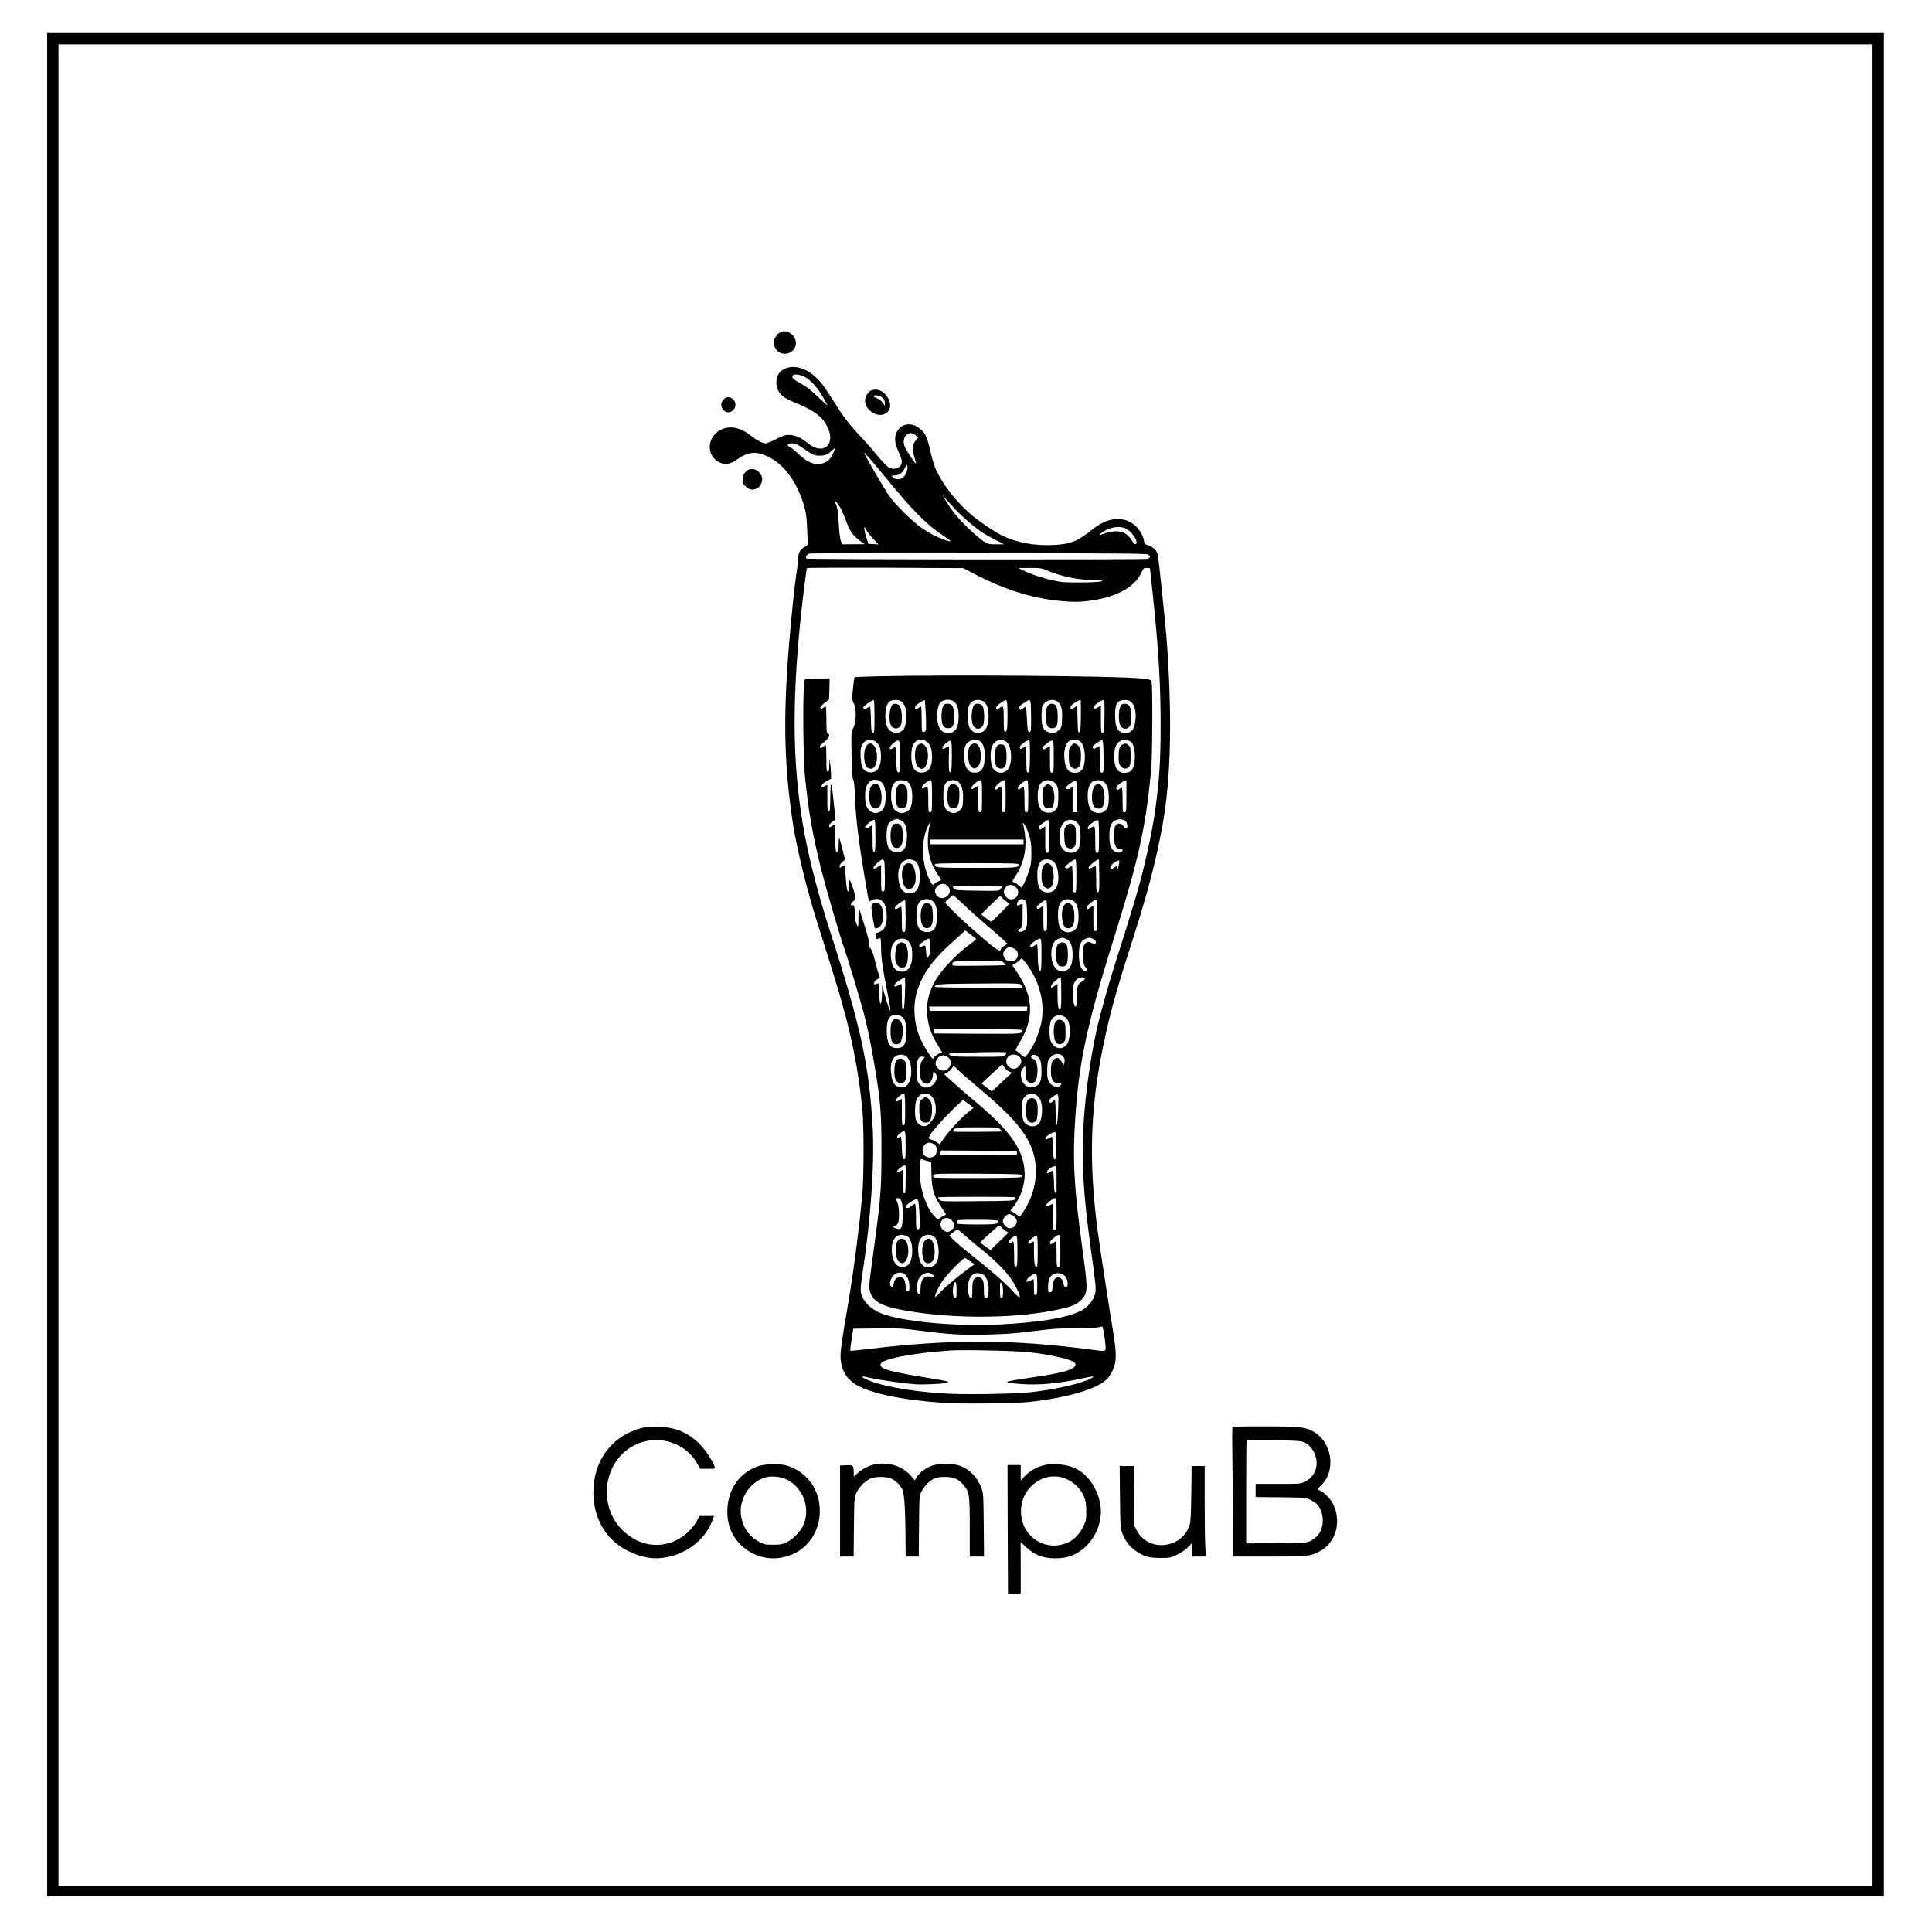
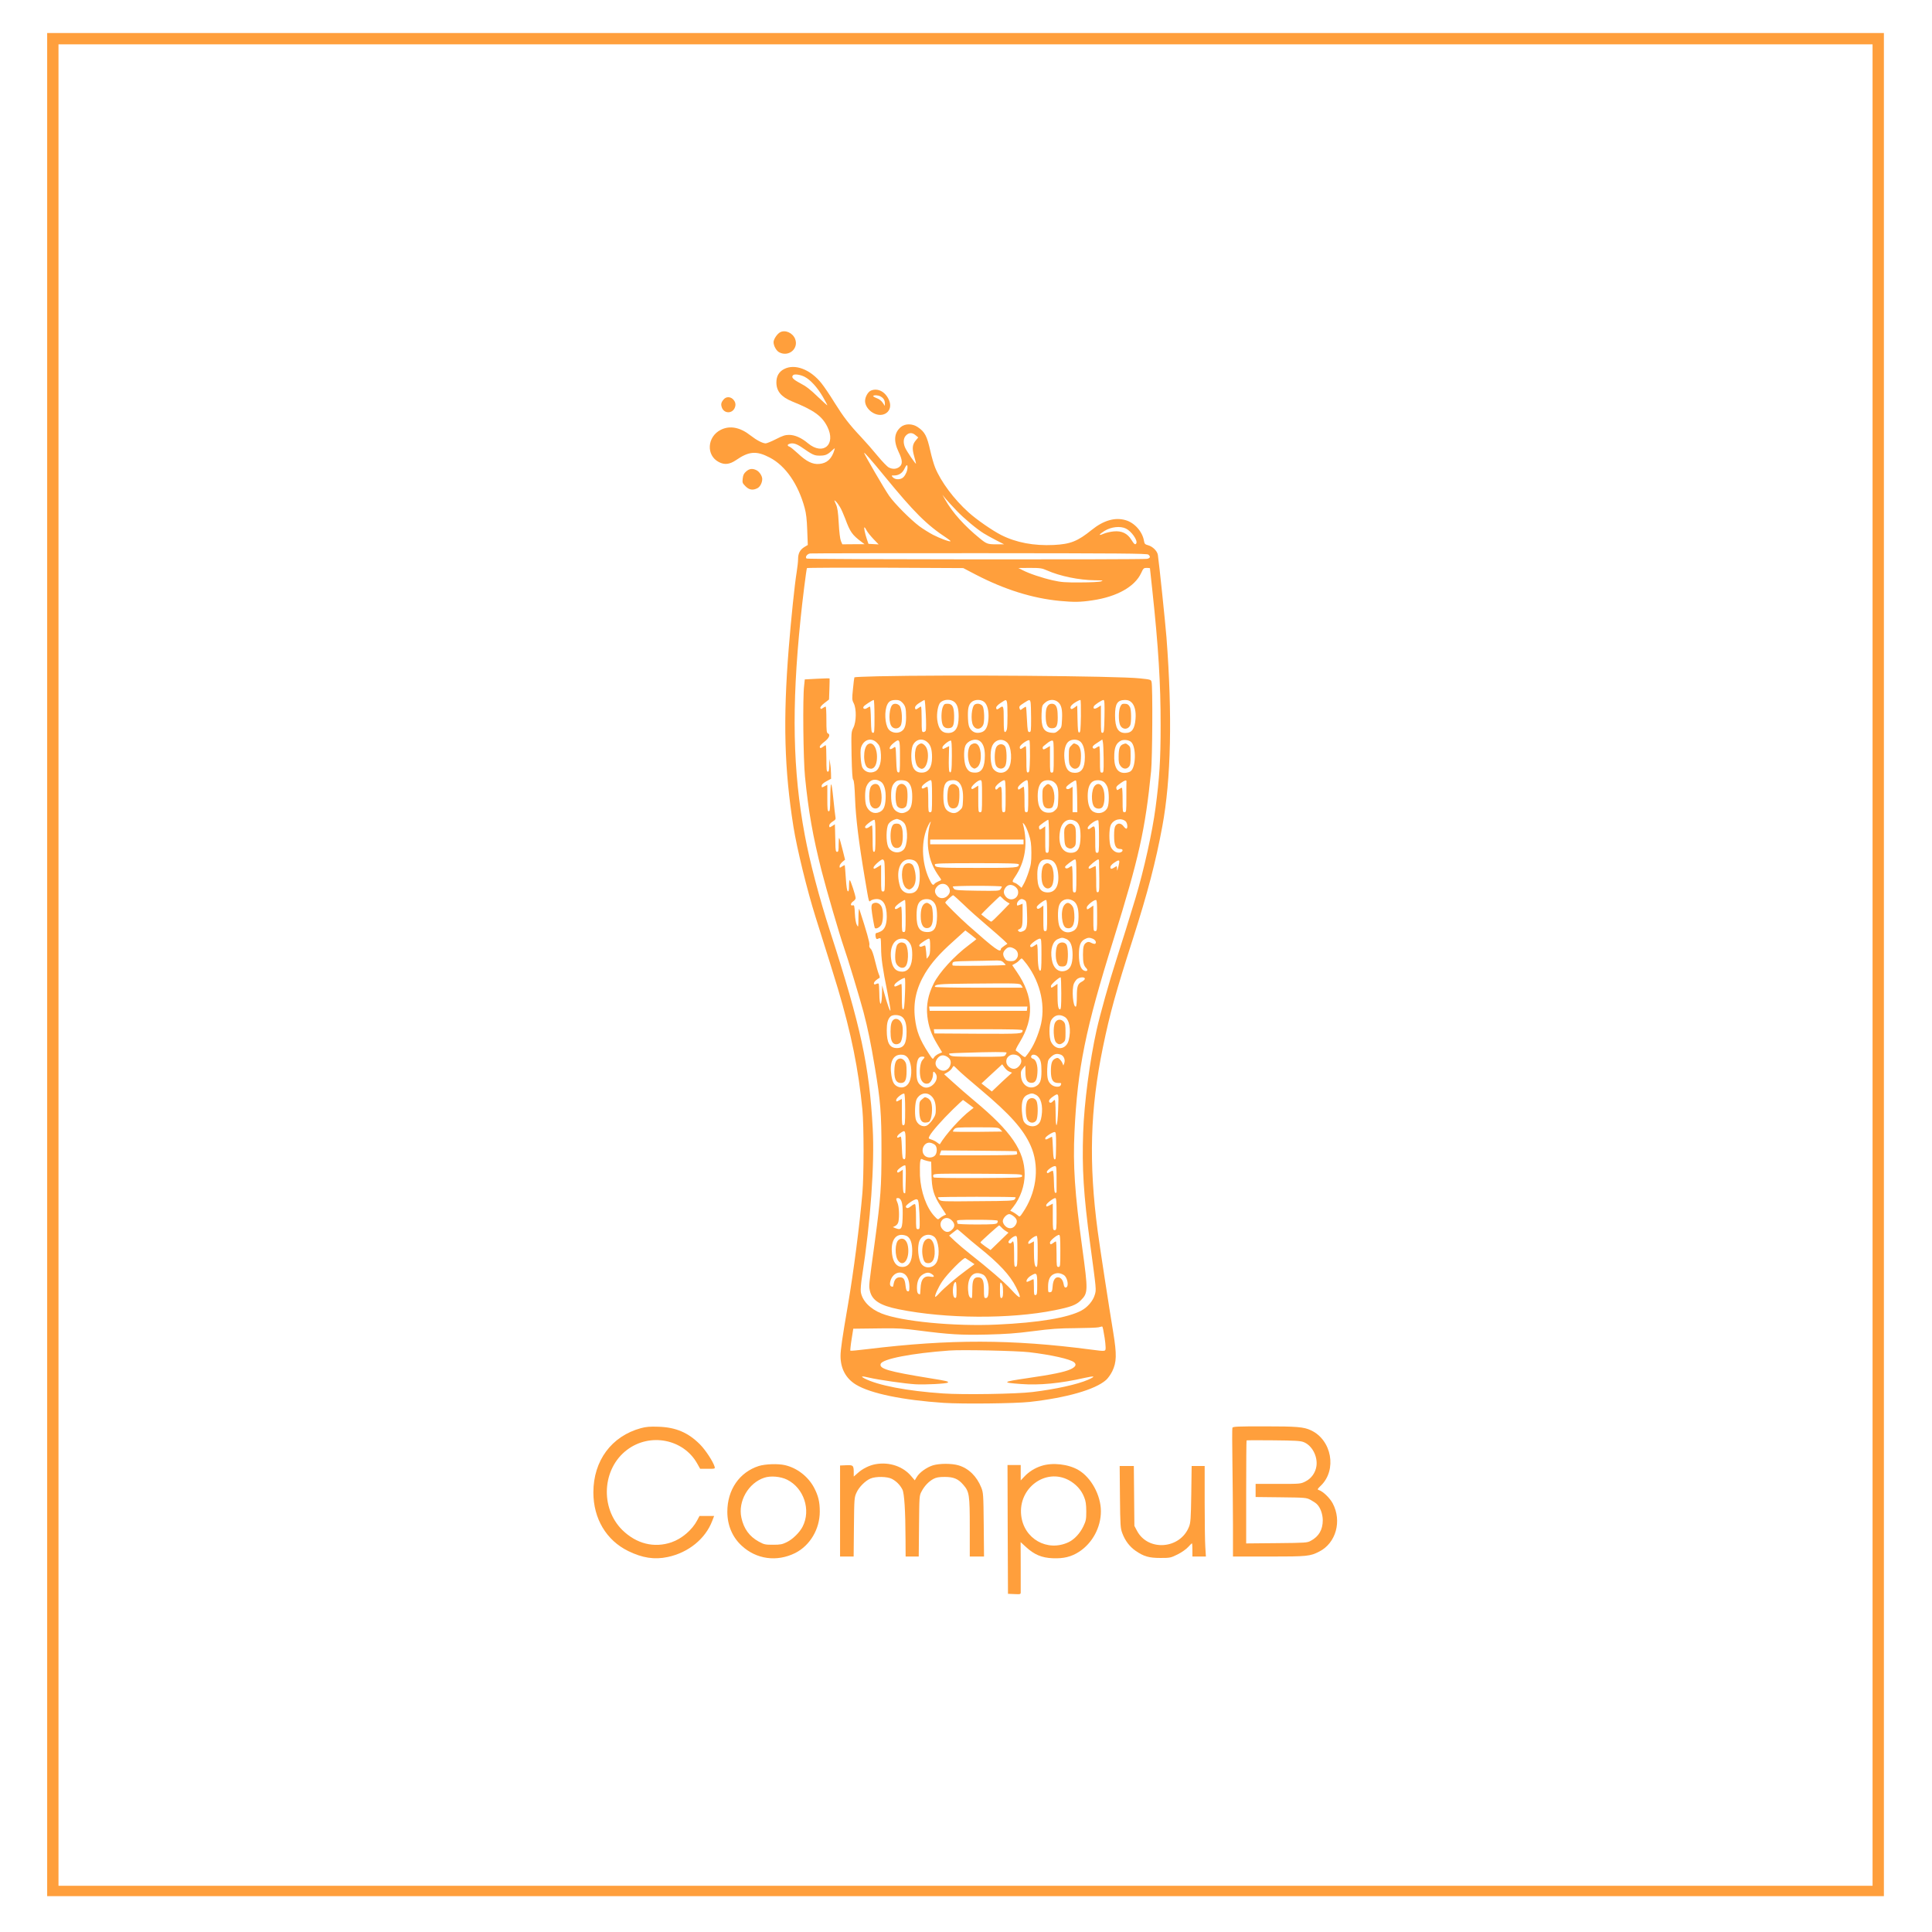
<svg xmlns="http://www.w3.org/2000/svg" version="1.0" width="2048pt" height="2048pt" viewBox="0 0 2048 2048" preserveAspectRatio="xMidYMid meet">
-   <g transform="translate(0,2048) scale(0.1,-0.1)" fill="#000000" stroke="none">
+   <g transform="translate(0,2048) scale(0.1,-0.1)" fill="#ff9f3c" stroke="none">
    <path d="M500 10255 l0 -9875 9735 0 9735 0 0 9875 0 9875 -9735 0 -9735 0 0 -9875z m19350 -5 l0 -9760 -9615 0 -9615 0 0 9760 0 9760 9615 0 9615 0 0 -9760z" />
    <path d="M8270 16958 c-32 -17 -70 -74 -70 -105 0 -39 30 -93 61 -108 99 -52 207 39 168 141 -25 65 -104 101 -159 72z" />
    <path d="M8310 16567 c-53 -28 -80 -75 -80 -140 0 -93 50 -154 166 -202 233 -94 317 -155 374 -268 95 -190 -44 -310 -205 -176 -69 58 -139 89 -201 89 -40 0 -68 -9 -138 -45 -49 -25 -98 -45 -110 -45 -33 1 -95 33 -159 83 -111 88 -220 109 -316 61 -146 -73 -158 -271 -21 -342 61 -32 115 -25 183 21 136 94 216 100 356 27 168 -87 303 -283 371 -535 16 -59 23 -121 27 -236 l6 -156 -37 -22 c-46 -29 -66 -67 -66 -128 0 -26 -7 -88 -15 -138 -21 -126 -60 -504 -84 -805 -61 -765 -47 -1281 50 -1895 37 -231 144 -669 234 -955 144 -457 185 -588 237 -760 141 -471 219 -860 260 -1285 16 -174 16 -689 0 -880 -30 -346 -93 -833 -153 -1185 -61 -353 -79 -479 -79 -544 0 -134 57 -240 166 -305 154 -93 496 -163 927 -192 203 -13 754 -7 912 10 391 44 693 130 809 232 20 17 49 58 66 92 47 97 49 178 11 412 -41 246 -146 927 -165 1075 -96 723 -80 1291 55 1947 75 363 135 580 319 1153 156 488 241 812 311 1190 93 501 107 1180 44 2005 -13 160 -76 768 -91 872 -6 41 -55 90 -103 103 -33 9 -39 15 -44 45 -16 99 -100 194 -195 221 -112 33 -234 -2 -359 -103 -150 -121 -225 -151 -403 -160 -211 -10 -398 25 -558 106 -92 47 -259 162 -344 239 -156 140 -293 324 -355 475 -14 34 -36 111 -50 172 -37 165 -58 206 -135 258 -57 38 -133 38 -178 1 -72 -61 -80 -147 -25 -263 43 -89 45 -132 9 -160 -31 -25 -74 -27 -113 -6 -16 8 -69 63 -117 121 -48 59 -127 149 -175 200 -128 136 -187 213 -284 368 -47 77 -109 168 -137 203 -118 148 -283 211 -398 150z m219 -81 c62 -32 137 -114 195 -215 25 -44 46 -83 46 -87 0 -4 -46 38 -103 92 -77 75 -123 110 -185 142 -77 41 -97 63 -75 85 14 15 76 6 122 -17z m1177 -620 l28 -23 -26 -31 c-37 -44 -41 -85 -18 -167 11 -38 20 -74 20 -79 0 -15 -100 132 -116 170 -22 52 -18 101 11 129 30 31 66 32 101 1z m-1207 -128 c115 -80 133 -88 189 -88 60 0 83 9 131 54 33 30 33 30 26 6 -28 -94 -79 -141 -161 -148 -71 -6 -136 26 -228 113 -38 35 -77 67 -87 70 -22 7 -25 21 -6 28 37 16 78 5 136 -35z m875 -303 c317 -387 449 -519 664 -660 23 -15 40 -30 38 -32 -8 -9 -109 29 -186 68 -41 22 -106 62 -145 91 -93 70 -260 237 -319 321 -47 66 -266 443 -266 456 1 10 74 -73 214 -244z m246 91 c0 -34 -18 -77 -42 -103 -28 -30 -87 -31 -113 -3 -18 20 -17 20 14 20 48 0 87 25 108 70 21 45 33 51 33 16z m520 -459 c77 -81 211 -193 288 -241 24 -15 82 -47 130 -72 l86 -44 -83 0 c-91 0 -103 4 -176 64 -160 130 -288 272 -365 408 l-30 53 37 -45 c21 -25 72 -80 113 -123z m-1235 37 c14 -23 38 -79 55 -123 52 -141 73 -171 176 -248 l29 -22 -118 0 -118 -1 -15 35 c-9 22 -18 95 -23 188 -7 122 -13 164 -30 202 -21 47 -21 48 -1 30 11 -10 31 -37 45 -61z m3030 -227 c59 -28 128 -127 110 -157 -11 -18 -22 -11 -52 38 -42 68 -102 97 -186 89 -34 -3 -84 -14 -111 -26 -56 -25 -49 -7 12 31 71 44 168 54 227 25z m-2749 -19 c9 -18 42 -59 72 -91 l56 -58 -54 3 -54 3 -17 50 c-20 59 -34 125 -25 125 3 0 13 -14 22 -32z m2987 -257 c26 -21 20 -38 -14 -45 -49 -9 -3592 -7 -3608 3 -20 13 3 49 36 54 16 2 825 3 1799 3 1485 -1 1774 -3 1787 -15z m-1830 -212 c309 -160 601 -251 892 -279 150 -14 219 -13 344 6 261 38 451 145 518 290 23 50 27 54 59 54 19 0 34 -2 34 -4 0 -2 11 -106 25 -232 64 -594 89 -992 88 -1434 0 -368 -12 -557 -54 -874 -34 -257 -121 -650 -212 -956 -60 -200 -147 -479 -207 -665 -70 -216 -168 -566 -205 -731 -73 -327 -132 -774 -143 -1089 -13 -381 4 -659 74 -1180 67 -498 66 -484 49 -541 -18 -63 -76 -131 -141 -166 -143 -77 -454 -129 -894 -149 -454 -21 -1015 33 -1226 118 -121 48 -205 135 -219 228 -4 23 2 95 14 170 89 571 133 1183 112 1566 -36 663 -126 1079 -451 2084 -115 354 -217 744 -269 1023 -127 680 -141 1352 -45 2287 19 192 62 534 68 543 2 4 376 5 831 4 l826 -4 132 -69z m754 45 c140 -62 341 -103 508 -105 84 -1 95 -2 70 -11 -17 -7 -112 -12 -220 -12 -164 -1 -204 2 -294 22 -115 26 -252 72 -321 108 l-45 23 122 1 c110 0 128 -3 180 -26z m597 -8046 c3 -18 10 -60 16 -92 5 -33 10 -77 10 -98 0 -45 4 -45 -156 -24 -839 110 -1495 111 -2367 5 -97 -12 -180 -20 -183 -17 -2 3 3 57 13 119 l18 114 70 1 c39 0 151 2 250 3 147 2 216 -2 375 -23 324 -42 444 -49 720 -43 201 5 305 12 490 36 192 25 274 31 450 32 118 1 229 5 245 9 17 4 33 8 37 9 4 0 9 -14 12 -31z m-784 -242 c236 -28 435 -73 476 -107 29 -24 16 -49 -38 -74 -64 -29 -188 -55 -457 -94 -268 -39 -277 -47 -70 -62 196 -15 418 6 677 65 109 24 121 18 36 -20 -112 -49 -342 -100 -589 -130 -169 -21 -737 -30 -950 -15 -382 26 -692 86 -833 160 -44 24 -28 26 53 7 97 -23 382 -64 490 -70 98 -6 330 6 342 18 12 12 -7 17 -188 46 -444 72 -543 101 -523 153 20 52 328 112 729 141 133 10 718 -3 845 -18z" />
    <path d="M9303 13311 c-133 -3 -243 -8 -246 -11 -2 -3 -9 -57 -15 -121 -11 -108 -11 -117 8 -154 30 -60 28 -195 -4 -259 -23 -46 -23 -49 -19 -294 4 -179 9 -250 17 -257 9 -7 15 -69 20 -200 7 -201 40 -468 102 -835 49 -289 42 -263 67 -245 12 8 39 15 60 15 70 0 107 -64 107 -187 0 -83 -22 -137 -65 -157 -18 -9 -38 -16 -44 -16 -12 0 -15 -29 -5 -54 4 -12 11 -13 24 -6 9 5 20 6 24 3 3 -3 6 -48 6 -100 0 -108 16 -219 65 -462 19 -96 35 -186 34 -200 -1 -28 -35 69 -69 194 l-19 70 -1 -65 c-1 -164 -28 -177 -29 -14 -1 50 -4 94 -7 97 -4 3 -15 2 -25 -3 -30 -17 -35 11 -6 36 14 12 31 24 37 26 9 3 7 15 -5 43 -9 22 -27 87 -41 145 -16 67 -32 111 -44 122 -14 13 -18 26 -14 42 5 20 -30 144 -106 376 -6 16 -9 -13 -10 -85 -1 -107 -1 -109 -17 -80 -10 18 -18 64 -21 121 -4 83 -6 91 -23 87 -28 -8 -24 23 6 43 14 9 25 24 25 33 1 25 -54 191 -62 191 -5 0 -8 -27 -8 -61 0 -44 -3 -60 -12 -57 -9 3 -16 47 -22 139 -5 74 -10 135 -11 137 -2 2 -15 -4 -29 -13 -25 -17 -26 -17 -26 3 0 11 13 31 29 45 l29 24 -28 112 c-15 62 -31 115 -34 118 -3 4 -6 -28 -6 -70 0 -62 -3 -77 -15 -77 -16 0 -19 13 -20 105 0 33 -2 89 -3 124 l-2 63 -25 -16 c-31 -20 -35 -20 -35 3 0 11 15 29 36 42 30 18 35 26 30 48 -3 14 -13 105 -23 201 -20 197 -30 193 -32 -12 -1 -107 -4 -128 -16 -128 -13 0 -15 22 -15 140 l0 141 -30 -16 c-29 -15 -30 -15 -30 5 0 14 16 29 50 48 l50 27 -1 55 c0 30 -4 78 -9 105 l-7 50 -2 -67 c-1 -53 -4 -68 -16 -68 -13 0 -15 22 -15 140 0 77 -3 140 -7 140 -5 0 -17 -7 -27 -15 -25 -19 -36 -19 -36 0 0 8 22 32 49 52 51 39 67 78 36 89 -12 5 -15 31 -15 145 0 76 -3 139 -8 139 -4 0 -17 -7 -29 -15 -18 -13 -22 -13 -27 0 -3 9 12 28 43 52 l49 38 4 110 c2 61 3 112 2 113 -2 2 -61 1 -133 -3 l-130 -7 -7 -67 c-16 -130 -9 -773 9 -961 37 -373 84 -637 176 -1000 51 -201 190 -677 236 -810 44 -125 171 -547 209 -690 46 -176 77 -327 120 -585 60 -356 70 -487 70 -880 0 -387 -8 -503 -69 -956 -68 -499 -66 -474 -54 -531 22 -102 107 -157 306 -197 499 -101 1182 -105 1653 -10 173 35 226 55 275 103 80 80 80 98 17 561 -79 574 -99 874 -82 1226 32 674 115 1086 415 2044 267 855 336 1165 397 1780 14 138 18 899 5 946 -6 25 -10 26 -124 38 -240 26 -2033 39 -2780 22z m814 -272 c32 -27 45 -72 45 -154 0 -120 -35 -175 -112 -175 -67 0 -103 44 -115 141 -8 68 9 160 34 183 39 35 109 37 148 5z m-847 -155 c0 -162 -1 -175 -17 -172 -16 3 -18 19 -21 141 -1 75 -6 137 -10 137 -4 0 -18 -7 -31 -16 -24 -17 -50 -6 -36 16 8 14 95 70 107 70 4 0 8 -79 8 -176z m294 149 c34 -34 41 -61 41 -158 -1 -94 -18 -136 -65 -155 -41 -17 -97 -3 -121 30 -40 53 -46 196 -13 262 18 36 40 47 90 48 32 0 48 -6 68 -27z m250 -126 c4 -84 4 -160 0 -170 -3 -9 -15 -17 -25 -17 -18 0 -19 9 -19 135 0 74 -3 135 -7 135 -5 0 -17 -7 -27 -15 -27 -20 -36 -19 -36 5 0 13 16 31 47 50 26 17 50 30 54 30 3 0 9 -69 13 -153z m618 133 c34 -27 52 -95 46 -179 -7 -90 -31 -133 -81 -145 -47 -12 -83 0 -111 37 -16 22 -22 47 -25 108 -4 103 4 146 36 175 33 31 99 33 135 4z m242 -2 c8 -30 8 -247 0 -287 -4 -17 -13 -31 -20 -31 -11 0 -14 27 -14 135 0 142 -3 151 -44 120 -26 -20 -36 -19 -36 4 0 11 19 31 48 50 56 37 58 37 66 9z m250 0 c3 -13 6 -89 6 -170 0 -137 -1 -148 -18 -148 -17 0 -20 13 -26 132 -3 72 -8 134 -11 136 -2 2 -16 -6 -32 -17 -26 -21 -28 -21 -34 -4 -9 24 -4 30 49 64 55 35 58 35 66 7z m289 2 c38 -30 50 -79 45 -183 -4 -87 -5 -91 -38 -120 -29 -25 -39 -29 -77 -24 -82 9 -107 59 -102 201 4 84 5 89 37 117 40 36 96 39 135 9z m245 -152 c-3 -146 -5 -173 -18 -173 -13 0 -15 24 -18 143 l-3 143 -30 -22 c-25 -18 -33 -19 -40 -8 -5 9 -1 21 13 36 19 20 74 52 91 53 4 0 6 -78 5 -172z m250 0 c-3 -155 -5 -173 -20 -176 -17 -3 -18 9 -18 143 l0 147 -34 -22 c-34 -20 -51 -15 -41 12 6 16 85 68 103 68 10 0 12 -38 10 -172z m285 148 c35 -32 51 -96 44 -178 -9 -107 -39 -148 -109 -148 -76 0 -108 56 -108 185 0 126 24 164 106 165 30 0 48 -7 67 -24z m-2698 -429 c27 -27 34 -44 40 -90 13 -104 -9 -188 -56 -213 -53 -27 -114 -8 -139 43 -7 15 -15 66 -17 113 -3 68 -1 92 14 120 35 67 106 79 158 27z m534 7 c36 -30 51 -77 51 -162 0 -107 -38 -162 -110 -162 -75 0 -110 55 -110 175 0 42 6 90 14 109 28 68 100 87 155 40z m557 11 c35 -24 54 -77 54 -152 0 -125 -32 -183 -102 -183 -54 0 -76 15 -99 63 -21 48 -26 165 -8 216 21 59 107 90 155 56z m290 -16 c47 -44 57 -203 17 -271 -36 -63 -121 -66 -165 -7 -29 39 -37 173 -13 235 28 73 107 94 161 43z m242 -150 c-3 -147 -5 -164 -20 -167 -16 -3 -18 9 -18 137 0 78 -3 141 -7 141 -5 0 -17 -7 -27 -15 -27 -20 -36 -19 -36 5 0 23 89 85 102 72 5 -5 7 -82 6 -173z m527 165 c35 -23 55 -84 55 -170 0 -116 -35 -168 -109 -166 -68 2 -99 45 -108 152 -7 84 10 153 45 180 30 24 84 26 117 4z m254 -186 c1 -142 0 -148 -19 -148 -19 0 -20 7 -20 140 0 77 -3 140 -8 140 -4 0 -18 -7 -31 -16 -15 -11 -26 -13 -33 -6 -15 15 -2 30 51 63 l46 30 6 -28 c4 -15 7 -94 8 -175z m291 177 c57 -51 52 -274 -7 -312 -13 -9 -42 -16 -64 -16 -78 0 -114 67 -107 200 4 77 23 116 69 141 29 15 85 9 109 -13z m-2450 -156 c0 -157 -1 -170 -17 -167 -16 3 -19 20 -23 141 -5 136 -5 138 -25 123 -54 -41 -61 -1 -8 43 71 58 73 54 73 -140z m550 7 c0 -154 -7 -195 -27 -164 -4 7 -7 71 -5 141 l3 128 -30 -15 c-38 -20 -41 -20 -41 2 1 17 65 71 88 72 9 0 12 -39 12 -164z m1080 -6 c0 -163 -1 -170 -20 -170 -19 0 -20 7 -20 141 l0 141 -35 -21 c-31 -18 -36 -19 -42 -5 -3 9 2 21 13 28 11 8 30 23 44 35 14 11 33 20 43 21 15 0 17 -15 17 -170z m-1833 -266 c36 -23 56 -93 51 -181 -5 -85 -22 -122 -64 -141 -56 -26 -113 0 -140 64 -18 43 -18 165 0 207 30 71 89 91 153 51z m282 0 c35 -25 51 -75 51 -159 0 -91 -17 -138 -59 -159 -37 -20 -64 -20 -100 -1 -45 23 -65 77 -65 171 0 83 13 120 53 151 23 18 93 16 120 -3z m261 -154 c0 -163 -1 -170 -20 -170 -19 0 -20 7 -20 135 0 85 -4 135 -10 135 -6 0 -19 -5 -30 -12 -24 -15 -38 -3 -24 20 14 21 73 62 90 62 11 0 14 -34 14 -170z m285 146 c33 -33 48 -97 43 -189 -3 -74 -5 -81 -36 -108 -36 -33 -69 -36 -113 -13 -43 22 -59 68 -59 169 0 125 25 164 103 165 27 0 45 -7 62 -24z m245 -146 c0 -163 -1 -170 -20 -170 -19 0 -20 7 -20 141 l0 141 -34 -21 c-28 -18 -35 -19 -39 -7 -7 18 68 86 95 86 17 0 18 -12 18 -170z m250 0 c0 -163 -1 -170 -20 -170 -19 0 -20 7 -20 135 0 108 -3 135 -14 135 -7 0 -19 -7 -26 -15 -17 -21 -30 -19 -30 5 0 21 72 80 97 80 10 0 13 -34 13 -170z m240 0 c0 -163 -1 -170 -20 -170 -19 0 -20 7 -20 135 0 74 -4 135 -8 135 -5 0 -17 -7 -28 -15 -26 -20 -34 -19 -34 4 0 20 73 81 97 81 10 0 13 -37 13 -170z m272 150 c40 -31 50 -69 46 -174 -3 -89 -5 -98 -31 -123 -22 -22 -37 -28 -71 -28 -78 0 -116 57 -116 175 0 79 17 130 51 154 32 22 91 20 121 -4z m246 -153 l2 -167 -25 0 -25 0 0 135 0 135 -26 -16 c-26 -18 -53 -7 -39 16 12 19 88 71 99 67 7 -2 12 -63 14 -170z m285 153 c14 -11 31 -37 38 -58 17 -50 17 -170 0 -210 -23 -56 -92 -78 -150 -47 -39 20 -61 79 -61 166 0 78 17 129 51 153 32 22 91 20 122 -4z m238 7 c-1 -4 -1 -79 -1 -167 0 -153 -1 -160 -20 -160 -19 0 -20 7 -20 130 0 72 -3 130 -8 130 -4 0 -17 -7 -29 -15 -19 -13 -22 -13 -27 1 -8 21 -2 30 47 65 38 27 60 34 58 16z m-2396 -411 c18 -8 40 -27 48 -43 35 -69 27 -225 -13 -268 -48 -52 -139 -34 -166 31 -23 55 -21 195 3 237 15 26 52 49 91 56 1 1 18 -5 37 -13z m2388 -13 c17 -17 24 -68 9 -77 -5 -3 -19 8 -31 24 -26 36 -63 39 -85 8 -12 -16 -16 -47 -16 -106 0 -107 17 -142 68 -142 35 0 25 -34 -11 -38 -37 -4 -75 22 -93 63 -19 47 -19 187 1 230 29 60 110 80 158 38z m-2653 -153 c0 -144 -2 -170 -15 -170 -13 0 -15 22 -15 140 0 77 -3 140 -7 140 -5 0 -17 -7 -27 -15 -25 -19 -46 -19 -46 -1 0 16 77 75 98 76 9 0 12 -40 12 -170z m1840 -5 c0 -168 -1 -175 -20 -175 -19 0 -20 7 -20 141 l0 140 -29 -20 c-25 -18 -30 -19 -35 -5 -3 9 -3 20 0 26 8 13 85 68 96 68 4 0 8 -79 8 -175z m273 164 c45 -20 61 -65 61 -164 -1 -128 -29 -175 -103 -175 -95 0 -141 100 -112 242 19 89 83 130 154 97z m257 -170 c0 -162 -1 -169 -20 -169 -19 0 -20 7 -20 140 0 148 -3 156 -44 125 -24 -19 -36 -19 -36 -2 0 26 92 93 112 81 4 -3 8 -81 8 -175z m-1790 137 c-21 -57 -31 -185 -20 -268 17 -120 50 -201 126 -305 15 -21 15 -23 -19 -36 -19 -8 -38 -20 -41 -26 -14 -22 -28 -10 -57 53 -83 178 -87 414 -8 569 22 42 33 50 19 13z m1046 -111 c22 -67 26 -98 27 -195 0 -98 -4 -127 -28 -200 -15 -47 -38 -104 -52 -128 l-24 -43 -30 26 c-17 14 -34 25 -37 25 -4 0 -13 4 -21 9 -11 7 -8 17 16 52 112 163 141 357 87 564 -4 17 -2 16 15 -5 12 -14 33 -61 47 -105z m-56 -80 l0 -25 -495 0 -495 0 0 25 0 25 495 0 495 0 0 -25z m-1476 -207 c3 -13 6 -89 6 -170 0 -141 -1 -148 -20 -148 -19 0 -20 7 -20 141 l0 141 -34 -21 c-39 -25 -46 -26 -46 -7 0 17 77 86 96 86 6 0 14 -10 18 -22z m325 6 c36 -25 51 -75 51 -164 0 -126 -33 -180 -111 -180 -45 0 -84 29 -98 73 -48 155 -4 287 96 287 21 0 49 -7 62 -16z m1459 0 c30 -21 48 -59 57 -121 18 -133 -23 -213 -108 -213 -81 0 -113 55 -111 195 0 73 19 125 51 144 27 16 86 13 111 -5z m252 -159 c0 -168 -1 -175 -20 -175 -19 0 -20 7 -20 140 0 77 -3 140 -8 140 -4 0 -18 -7 -30 -16 -21 -15 -42 -12 -42 6 0 13 90 80 106 80 11 0 14 -34 14 -175z m240 158 c6 -311 5 -328 -12 -331 -17 -3 -18 9 -18 137 0 78 -3 141 -7 141 -5 -1 -19 -7 -33 -15 -32 -18 -40 -18 -40 0 0 14 85 84 103 85 4 0 7 -8 7 -17z m213 -25 c-3 -18 -10 -44 -14 -58 -7 -25 -7 -25 -8 4 -1 28 -1 28 -26 12 -32 -21 -45 -20 -45 3 0 10 17 30 38 44 51 36 63 34 55 -5z m-1063 -11 c0 -36 -16 -37 -445 -37 -429 0 -445 1 -445 37 0 10 87 13 445 13 358 0 445 -3 445 -13z m-751 -233 c28 -35 26 -69 -4 -99 -34 -35 -86 -34 -114 1 -28 35 -26 65 4 98 33 36 86 36 114 0z m717 -7 c19 -17 27 -33 27 -56 0 -70 -84 -101 -130 -47 -28 34 -29 65 -2 100 26 33 68 34 105 3z m-146 5 c0 -5 -6 -17 -14 -28 -14 -18 -26 -19 -248 -16 -199 3 -235 6 -245 20 -7 9 -13 19 -13 24 0 4 117 8 260 8 143 0 260 -4 260 -8z m-406 -190 c55 -54 164 -151 241 -216 77 -66 159 -137 182 -159 l42 -41 -34 -23 c-19 -13 -35 -27 -35 -31 -1 -48 -56 -9 -350 252 -86 76 -240 229 -240 238 0 10 72 77 84 78 4 0 54 -44 110 -98z m412 67 c10 -12 32 -30 48 -40 l29 -17 -93 -96 c-51 -53 -97 -96 -102 -96 -5 0 -31 17 -56 37 -26 21 -48 38 -50 39 -4 2 192 193 199 194 3 0 14 -10 25 -21z m-748 -25 c41 -28 55 -72 55 -165 -1 -122 -29 -169 -102 -169 -83 0 -115 48 -115 175 0 97 16 143 58 164 32 15 79 13 104 -5z m987 2 c16 -11 19 -31 22 -142 5 -143 -3 -172 -50 -188 -20 -7 -30 -6 -40 3 -9 11 -9 14 1 18 37 14 42 33 42 153 l0 120 -26 -10 c-33 -13 -34 -13 -34 7 0 22 29 53 50 53 9 0 24 -6 35 -14z m504 -1 c45 -23 65 -77 64 -172 -1 -101 -20 -142 -77 -160 -49 -17 -98 2 -122 49 -23 42 -26 187 -5 236 23 56 84 76 140 47z m-1769 -165 c0 -163 -1 -170 -20 -170 -19 0 -20 7 -20 135 0 74 -3 135 -8 135 -4 0 -18 -7 -31 -16 -34 -24 -49 -3 -19 26 25 25 79 60 91 60 4 0 7 -76 7 -170z m1500 5 c0 -158 -1 -165 -20 -165 -19 0 -20 7 -20 136 l0 135 -26 -20 c-27 -21 -44 -20 -44 4 0 15 77 74 98 75 9 0 12 -39 12 -165z m530 0 c0 -158 -1 -165 -20 -165 -19 0 -20 7 -20 136 l0 135 -29 -20 c-36 -26 -41 -26 -41 -1 0 21 72 80 97 80 10 0 13 -33 13 -165z m-1280 -250 c0 -2 -35 -29 -77 -61 -156 -116 -316 -291 -375 -409 -60 -119 -81 -229 -68 -347 13 -110 41 -190 104 -295 l53 -88 -38 -16 c-20 -10 -43 -27 -49 -40 -12 -21 -14 -19 -57 47 -94 145 -128 233 -144 370 -20 170 14 320 107 476 68 112 152 208 301 341 l126 114 59 -45 c32 -25 58 -46 58 -47z m954 1 c44 -19 66 -74 66 -169 -1 -100 -24 -152 -78 -168 -72 -21 -128 27 -143 123 -17 103 9 189 64 213 41 18 50 18 91 1z m280 3 c28 -13 41 -38 27 -52 -5 -5 -21 -2 -40 7 -23 13 -36 14 -51 6 -32 -17 -40 -44 -40 -129 0 -85 8 -118 36 -145 21 -22 7 -37 -24 -25 -36 14 -55 72 -55 169 0 96 16 140 61 164 33 18 53 19 86 5z m-1954 -29 c30 -32 40 -67 40 -144 0 -112 -39 -176 -107 -176 -68 0 -105 43 -117 135 -17 125 32 215 115 215 33 0 47 -6 69 -30z m230 -54 c0 -67 -4 -88 -18 -107 l-19 -22 -5 67 c-3 37 -8 69 -11 72 -3 3 -15 0 -27 -6 -23 -13 -44 -2 -32 16 11 16 85 64 99 64 10 0 13 -23 13 -84z m1180 -86 c0 -137 -3 -170 -14 -170 -16 0 -26 70 -26 193 0 48 -4 87 -8 87 -5 0 -17 -7 -28 -15 -25 -19 -44 -19 -44 -1 0 18 78 75 103 76 15 0 17 -15 17 -170z m-291 65 c46 -23 56 -80 20 -116 -15 -15 -30 -19 -62 -17 -34 2 -44 8 -60 35 -21 37 -16 63 16 93 25 24 48 25 86 5z m136 -167 c149 -201 203 -455 141 -669 -40 -136 -88 -232 -157 -313 -5 -5 -25 6 -47 26 -22 20 -45 37 -52 40 -9 3 3 30 39 89 156 256 147 487 -30 746 l-49 72 27 15 c16 8 37 23 47 35 11 12 22 21 27 21 4 0 28 -28 54 -62z m-248 20 c13 -12 23 -24 23 -27 0 -7 -548 -13 -560 -6 -4 3 -6 14 -3 25 5 18 16 20 182 23 97 1 212 4 255 5 70 2 83 -1 103 -20z m-1044 -336 c-5 -126 -9 -162 -20 -162 -10 0 -13 29 -13 135 0 74 -2 135 -5 135 -4 0 -20 -7 -36 -16 -33 -17 -45 -14 -36 9 8 20 99 79 109 69 4 -4 5 -81 1 -170z m1657 8 c0 -138 -3 -170 -14 -170 -19 0 -26 45 -26 167 l0 104 -29 -20 c-36 -26 -41 -26 -41 -3 0 16 84 91 103 92 4 0 7 -76 7 -170z m250 155 c0 -8 -13 -21 -30 -30 -46 -24 -55 -49 -55 -160 0 -57 -4 -102 -10 -105 -30 -15 -47 181 -21 244 8 18 24 41 37 50 30 20 79 21 79 1z m-672 -72 l14 -23 -466 0 c-261 0 -466 4 -466 9 0 27 37 31 341 34 570 5 559 5 577 -20z m60 -245 l-3 -23 -515 0 -515 0 -3 23 -3 22 521 0 521 0 -3 -22z m-1325 -88 c32 -25 47 -75 47 -156 0 -127 -28 -174 -103 -174 -76 0 -107 54 -107 187 0 75 10 116 37 145 23 25 93 24 126 -2z m1724 0 c50 -30 69 -139 42 -246 -26 -103 -136 -115 -186 -21 -25 47 -24 191 1 234 33 54 88 67 143 33z m-447 -142 c-1 -38 -3 -38 -476 -36 l-459 3 -3 23 -3 22 470 0 c370 0 471 -3 471 -12z m-170 -236 c0 -5 -6 -16 -13 -27 -13 -17 -33 -18 -291 -17 -255 0 -279 2 -298 19 -20 18 -16 18 148 23 294 10 454 10 454 2z m136 -44 c27 -28 27 -63 -1 -96 -30 -36 -67 -42 -103 -16 -50 35 -46 101 7 128 27 15 75 6 97 -16z m439 22 c32 -12 49 -54 37 -89 l-10 -26 -10 25 c-5 14 -19 33 -30 43 -16 15 -24 16 -45 6 -35 -16 -47 -49 -47 -133 0 -91 21 -126 76 -126 37 0 37 0 28 -24 -9 -23 -66 -20 -96 4 -40 31 -50 69 -47 169 4 79 7 93 29 116 39 42 70 52 115 35z m-1630 -24 c42 -42 58 -154 34 -239 -19 -69 -72 -100 -130 -77 -41 18 -58 46 -70 121 -22 137 16 219 101 219 30 0 47 -6 65 -24z m457 -31 c22 -49 -18 -115 -71 -115 -43 0 -84 39 -84 78 0 36 34 79 67 84 30 6 75 -19 88 -47z m928 35 c32 -32 40 -64 40 -156 0 -98 -14 -135 -61 -160 -72 -37 -149 17 -156 108 -4 45 -1 57 21 83 l25 30 1 -65 c0 -82 16 -114 56 -118 46 -5 66 24 71 105 6 78 -14 141 -47 150 -20 5 -26 23 -13 36 13 13 43 7 63 -13z m-1200 -7 c0 -4 -9 -17 -21 -29 -26 -28 -37 -129 -20 -192 13 -46 45 -68 82 -57 25 8 49 55 49 95 0 34 7 38 26 13 53 -70 -56 -186 -134 -143 -54 32 -67 63 -67 168 0 109 17 152 61 152 13 0 24 -3 24 -7z m898 -152 l30 -12 -52 -47 c-28 -25 -76 -70 -106 -99 l-56 -53 -55 42 -55 43 110 102 110 101 23 -32 c12 -18 35 -39 51 -45z m-543 18 c22 -23 130 -117 240 -209 313 -263 453 -420 531 -596 90 -204 68 -458 -59 -669 -17 -27 -37 -58 -45 -68 -15 -16 -16 -16 -36 2 -12 10 -34 25 -49 33 l-28 14 32 40 c76 96 121 225 121 347 -2 247 -142 453 -532 777 -74 62 -177 151 -228 198 l-94 85 35 20 c19 11 41 30 48 43 7 13 15 24 19 24 3 0 24 -19 45 -41z m-560 -420 c0 -148 -2 -164 -17 -167 -16 -3 -18 9 -18 138 l0 141 -30 -16 c-28 -15 -30 -15 -30 4 0 21 66 74 85 68 6 -2 10 -66 10 -168z m270 149 c37 -29 55 -76 55 -147 0 -50 -5 -66 -32 -107 -18 -27 -45 -55 -59 -63 -48 -27 -110 9 -123 71 -12 60 -6 169 10 204 30 62 99 82 149 42z m1115 7 c55 -28 78 -116 61 -226 -8 -49 -17 -69 -36 -86 -46 -41 -128 -22 -155 34 -7 15 -15 64 -18 108 -5 100 12 149 60 170 42 18 53 18 88 0z m237 -151 c-7 -205 -27 -234 -27 -41 0 75 -4 137 -9 137 -5 0 -14 -7 -21 -15 -17 -21 -40 -19 -40 4 0 10 17 30 38 44 66 46 66 46 59 -129z m-951 54 l55 -41 -33 -26 c-105 -79 -265 -258 -325 -360 -1 -2 -14 6 -28 17 -14 12 -42 26 -61 32 -34 11 -34 12 -19 41 24 45 128 163 244 277 58 56 107 102 109 102 1 0 28 -19 58 -42z m337 -270 l22 -23 -259 -3 c-142 -1 -261 0 -264 3 -3 3 3 14 13 25 17 19 31 20 242 20 218 0 224 -1 246 -22z m-1003 -169 c0 -138 -1 -150 -17 -147 -16 3 -19 19 -23 125 -4 106 -7 121 -20 113 -42 -27 -40 8 3 38 56 39 57 37 57 -129z m1595 2 c0 -77 -3 -143 -7 -147 -17 -16 -23 12 -27 122 -2 63 -6 114 -10 114 -3 -1 -17 -7 -31 -15 -32 -18 -40 -18 -40 -1 0 16 76 66 100 66 13 0 15 -21 15 -139z m-1283 2 c25 -23 24 -87 -2 -113 -27 -27 -83 -27 -110 2 -48 52 -4 147 63 134 17 -3 39 -14 49 -23z m865 -66 c0 -1 3 -11 5 -22 3 -20 -3 -20 -409 -22 -227 -1 -413 0 -413 2 0 2 4 14 9 27 l9 23 398 -3 c220 -2 400 -4 401 -5z m-942 -105 l36 -7 3 -130 c3 -160 22 -226 101 -346 l54 -84 -23 -10 c-13 -6 -33 -18 -44 -28 -19 -18 -21 -17 -56 20 -85 90 -146 261 -154 430 -2 61 -1 128 2 147 6 32 9 35 26 26 10 -6 35 -13 55 -18z m-234 -193 c-1 -79 -4 -146 -6 -148 -2 -1 -8 0 -14 4 -7 4 -11 52 -11 126 l0 120 -22 -15 c-28 -20 -38 -20 -38 -1 0 16 69 67 85 62 6 -2 9 -57 6 -148z m1599 6 c0 -74 0 -138 0 -142 0 -5 -6 -8 -12 -8 -10 0 -14 32 -16 118 -1 70 -7 117 -13 117 -5 0 -20 -7 -33 -15 -20 -14 -24 -14 -29 -1 -6 16 57 64 86 65 15 1 17 -12 17 -134z m-365 30 c0 -20 -8 -20 -464 -23 -282 -1 -469 2 -474 7 -5 5 -7 17 -4 25 6 15 56 16 474 14 460 -3 468 -3 468 -23z m-70 -227 c3 -2 -1 -12 -8 -21 -11 -16 -50 -18 -396 -20 -365 -4 -385 -3 -403 15 -10 10 -17 22 -14 26 4 7 814 8 821 0z m-1209 -43 c9 -23 14 -67 13 -132 -2 -158 -11 -177 -75 -153 l-29 12 26 13 c17 9 29 26 33 46 11 56 6 159 -9 196 -20 47 -19 53 6 53 13 0 25 -11 35 -35z m1644 -135 c0 -163 -1 -170 -20 -170 -19 0 -20 7 -20 140 l0 141 -30 -16 c-36 -19 -40 -19 -40 0 0 16 75 75 97 75 10 0 13 -34 13 -170z m-1459 85 c4 -38 7 -109 8 -157 1 -82 0 -88 -19 -88 -19 0 -20 7 -20 129 0 78 -4 132 -10 136 -6 4 -24 -5 -41 -20 -32 -26 -50 -28 -57 -7 -5 16 89 82 113 79 17 -2 21 -12 26 -72z m1008 -111 c36 -30 39 -61 10 -98 -27 -34 -71 -35 -104 -1 -14 13 -25 36 -25 50 0 31 41 75 69 75 11 0 33 -12 50 -26z m-665 -36 c39 -35 42 -69 10 -101 -33 -34 -68 -34 -99 -2 -69 68 17 167 89 103z m491 -8 c4 -6 1 -17 -5 -25 -10 -12 -50 -15 -216 -15 -117 0 -204 4 -204 9 0 5 -3 16 -6 25 -5 14 17 16 209 16 139 0 218 -4 222 -10z m41 -71 c10 -12 31 -30 47 -39 l27 -17 -95 -92 -95 -92 -55 38 c-30 21 -54 41 -52 44 3 10 191 178 198 179 3 0 14 -10 25 -21z m-392 -82 c39 -35 107 -92 151 -127 215 -172 332 -298 395 -424 67 -133 52 -140 -52 -25 -70 77 -236 220 -438 379 -52 41 -123 101 -157 133 l-62 59 42 33 c23 19 44 34 46 34 1 1 35 -27 75 -62z m-605 -13 c34 -24 51 -75 51 -154 0 -112 -36 -170 -105 -170 -60 0 -97 46 -109 136 -15 123 24 204 101 204 21 0 49 -7 62 -16z m286 -6 c44 -39 60 -179 29 -257 -30 -75 -127 -89 -169 -25 -24 37 -38 125 -30 190 5 44 14 64 35 86 37 36 96 39 135 6z m1335 -148 c0 -163 -1 -170 -20 -170 -19 0 -20 7 -20 135 0 74 -3 135 -7 135 -5 0 -17 -7 -27 -15 -26 -20 -36 -19 -36 4 0 20 73 81 97 81 10 0 13 -37 13 -170z m-455 -5 c0 -144 -2 -160 -17 -163 -16 -3 -18 8 -18 132 0 124 -6 156 -25 126 -9 -15 -35 -12 -35 4 0 20 59 68 79 64 14 -3 16 -24 16 -163z m215 0 c0 -133 -3 -165 -14 -165 -18 0 -26 52 -26 173 l0 98 -30 -16 c-28 -15 -30 -14 -30 3 0 19 63 70 88 71 9 1 12 -38 12 -164z m-712 -107 l42 -29 -84 -62 c-108 -79 -240 -192 -289 -246 -21 -24 -41 -41 -43 -38 -10 9 34 105 75 165 56 83 227 255 244 246 6 -4 31 -20 55 -36z m-699 -134 c32 -23 51 -73 51 -134 0 -44 -3 -51 -17 -48 -14 2 -19 17 -24 60 -7 68 -21 88 -60 88 -35 0 -56 -21 -65 -65 -3 -19 -8 -35 -9 -35 -26 0 -35 16 -29 49 16 84 92 127 153 85z m289 0 c31 -21 27 -35 -8 -28 -74 15 -108 -23 -112 -125 -2 -34 -4 -61 -5 -61 -24 0 -33 18 -33 66 0 71 21 119 62 144 40 24 66 25 96 4z m544 -6 c32 -16 58 -83 58 -145 0 -77 -8 -103 -31 -103 -17 0 -19 9 -19 90 0 99 -15 130 -63 130 -46 0 -60 -31 -60 -130 0 -50 -2 -90 -6 -90 -24 1 -35 24 -39 85 -9 143 61 214 160 163z m855 -4 c40 -25 57 -125 22 -132 -12 -2 -19 7 -24 35 -8 47 -31 73 -61 73 -32 0 -52 -35 -56 -100 -4 -47 -7 -55 -26 -58 -21 -3 -22 1 -22 58 0 74 20 117 63 135 34 15 69 11 104 -11z m-282 -99 c0 -97 -2 -110 -17 -113 -16 -3 -18 6 -18 82 0 47 -2 86 -5 86 -4 0 -20 -7 -36 -16 -17 -8 -33 -14 -35 -12 -11 12 12 46 44 65 63 38 67 32 67 -92z m-855 -61 c0 -76 -2 -85 -17 -82 -34 6 -27 168 7 168 6 0 10 -37 10 -86z m491 26 c5 -72 0 -110 -16 -110 -12 0 -15 16 -15 87 0 76 2 85 14 73 8 -8 16 -31 17 -50z" />
    <path d="M9994 12985 c-17 -41 -19 -139 -3 -184 12 -34 42 -47 84 -37 31 8 40 39 39 133 -2 92 -19 123 -70 123 -31 0 -37 -4 -50 -35z" />
    <path d="M9464 13012 c-36 -24 -48 -166 -19 -222 21 -40 76 -43 101 -5 24 36 17 184 -10 214 -19 21 -51 27 -72 13z" />
    <path d="M10333 13012 c-34 -21 -46 -168 -18 -221 25 -49 80 -48 106 2 18 33 14 172 -5 202 -17 25 -57 33 -83 17z" />
    <path d="M11103 12993 c-13 -20 -18 -47 -18 -103 0 -92 19 -130 65 -130 55 0 67 32 61 160 -3 70 -22 100 -61 100 -21 0 -35 -8 -47 -27z" />
    <path d="M11874 12985 c-17 -41 -18 -139 -3 -184 19 -55 82 -62 109 -11 14 26 13 166 -1 193 -16 29 -28 37 -62 37 -23 0 -31 -7 -43 -35z" />
    <path d="M9197 12588 c-50 -39 -49 -220 3 -248 48 -25 84 4 94 76 15 120 -38 216 -97 172z" />
    <path d="M9729 12581 c-42 -33 -39 -191 3 -231 12 -11 29 -20 38 -20 67 0 93 188 34 247 -28 28 -44 29 -75 4z" />
    <path d="M10298 12589 c-53 -30 -48 -209 7 -245 23 -15 27 -15 50 0 33 22 48 84 40 159 -10 83 -47 116 -97 86z" />
    <path d="M10563 12563 c-19 -29 -25 -133 -10 -185 15 -54 83 -62 105 -13 18 39 15 176 -4 203 -22 32 -69 30 -91 -5z" />
    <path d="M11355 12575 c-23 -22 -25 -32 -25 -108 0 -70 3 -89 21 -111 25 -31 59 -34 85 -5 13 15 20 40 22 89 5 83 -10 133 -44 149 -33 15 -31 15 -59 -14z" />
    <path d="M11903 12590 c-33 -14 -44 -44 -45 -126 -1 -60 3 -81 19 -102 26 -35 63 -40 89 -11 16 18 19 36 19 116 0 88 -2 96 -24 114 -26 21 -27 21 -58 9z" />
    <path d="M9233 12143 c-25 -38 -25 -168 0 -206 24 -37 70 -37 94 0 33 50 19 199 -21 225 -23 16 -56 7 -73 -19z" />
    <path d="M9513 12143 c-26 -40 -26 -182 1 -212 25 -28 70 -27 90 1 19 27 22 168 5 201 -25 46 -70 51 -96 10z" />
    <path d="M10065 12150 c-13 -15 -19 -41 -22 -98 -5 -106 22 -153 79 -139 34 9 48 50 48 142 0 62 -3 74 -23 93 -29 27 -58 28 -82 2z" />
    <path d="M11075 12145 c-22 -21 -25 -33 -25 -100 0 -100 17 -135 65 -135 23 0 37 6 43 18 31 59 23 182 -14 219 -29 29 -39 29 -69 -2z" />
    <path d="M11605 12150 c-37 -41 -41 -178 -6 -222 21 -25 70 -27 87 -3 19 25 27 90 19 150 -10 83 -59 120 -100 75z" />
    <path d="M9473 11742 c-20 -13 -33 -61 -33 -125 0 -92 30 -137 82 -124 34 9 48 46 48 128 0 68 -11 106 -34 121 -14 10 -48 10 -63 0z" />
    <path d="M11300 11723 c-19 -25 -21 -38 -18 -115 3 -91 11 -109 54 -122 14 -4 30 0 45 13 22 18 24 26 24 114 0 79 -3 98 -19 116 -26 29 -60 26 -86 -6z" />
    <path d="M9583 11304 c-40 -61 -22 -215 29 -243 23 -13 29 -13 51 2 38 25 52 86 39 166 -6 35 -19 72 -28 82 -25 28 -70 24 -91 -7z" />
    <path d="M11064 11309 c-26 -28 -32 -150 -11 -202 20 -46 59 -59 89 -29 38 38 36 194 -3 233 -25 25 -51 24 -75 -2z" />
    <path d="M9797 10898 c-25 -20 -37 -63 -37 -131 0 -92 30 -137 83 -123 36 9 51 60 45 154 -4 63 -9 79 -28 94 -26 21 -40 23 -63 6z" />
    <path d="M11281 10884 c-42 -54 -27 -224 21 -240 63 -20 94 33 86 148 -4 54 -10 74 -28 93 -30 32 -53 32 -79 -1z" />
    <path d="M11215 10470 c-27 -30 -32 -154 -8 -200 15 -30 23 -35 53 -35 27 0 37 6 47 25 19 37 17 180 -3 208 -19 28 -65 29 -89 2z" />
    <path d="M9514 10469 c-20 -22 -32 -135 -20 -184 15 -60 82 -86 110 -42 34 55 25 216 -14 237 -29 16 -55 12 -76 -11z" />
    <path d="M9474 9672 c-24 -16 -34 -54 -34 -127 0 -73 10 -111 34 -127 20 -14 53 -8 70 11 20 22 32 120 22 176 -11 57 -57 91 -92 67z" />
    <path d="M11184 9639 c-23 -45 -17 -178 10 -208 24 -26 47 -27 77 -2 22 18 24 27 24 109 0 74 -3 94 -19 111 -30 33 -72 28 -92 -10z" />
    <path d="M9505 9240 c-12 -14 -20 -41 -23 -80 -8 -111 13 -160 68 -160 45 0 60 31 60 126 0 67 -4 86 -21 108 -25 31 -59 34 -84 6z" />
    <path d="M9773 8826 c-27 -23 -28 -29 -28 -108 0 -99 18 -138 63 -138 15 0 33 4 40 8 29 19 43 148 22 209 -6 17 -22 35 -36 42 -32 14 -28 15 -61 -13z" />
    <path d="M10893 8814 c-25 -39 -25 -169 0 -207 22 -35 69 -37 91 -5 20 28 22 171 3 208 -19 38 -70 40 -94 4z" />
    <path d="M9526 7337 c-40 -29 -43 -173 -4 -222 57 -73 123 23 103 151 -10 71 -55 103 -99 71z" />
    <path d="M9805 7330 c-25 -28 -36 -101 -25 -162 12 -62 24 -78 60 -78 53 0 78 63 65 166 -10 84 -58 120 -100 74z" />
    <path d="M9251 10901 c-10 -6 -14 -24 -13 -50 3 -48 30 -202 36 -209 15 -14 59 12 72 43 17 41 18 129 3 174 -16 45 -62 65 -98 42z" />
    <path d="M9233 16340 c-32 -13 -63 -68 -63 -111 0 -46 34 -97 85 -126 110 -62 217 21 170 133 -38 91 -118 134 -192 104z m100 -62 c32 -17 46 -39 47 -72 l0 -29 -23 34 c-14 21 -39 40 -65 49 -23 9 -39 19 -36 23 11 11 53 8 77 -5z" />
    <path d="M7673 16248 c-30 -34 -34 -55 -19 -93 25 -58 102 -61 132 -4 18 37 12 70 -18 99 -29 26 -70 26 -95 -2z" />
    <path d="M7909 15482 c-24 -21 -32 -38 -36 -75 -5 -43 -3 -49 30 -82 39 -39 78 -45 126 -20 28 14 51 58 51 97 0 32 -29 77 -60 93 -43 22 -76 18 -111 -13z" />
    <path d="M6794 5341 c-312 -85 -504 -345 -504 -681 0 -278 137 -508 370 -622 149 -73 278 -93 418 -63 219 46 400 193 472 383 l20 52 -78 0 -77 0 -25 -47 c-54 -102 -162 -194 -272 -232 -184 -63 -372 -16 -521 130 -238 236 -214 651 50 850 243 184 597 115 743 -144 l32 -57 80 0 c78 0 79 0 73 23 -17 56 -96 176 -155 236 -125 125 -255 181 -440 187 -92 3 -129 0 -186 -15z" />
    <path d="M13064 5345 c-3 -8 -3 -169 0 -357 3 -189 5 -493 6 -675 l0 -333 383 0 c409 0 434 3 532 53 177 90 242 323 142 511 -31 58 -103 127 -147 141 -18 6 -16 10 23 48 171 167 114 482 -106 585 -76 36 -149 42 -494 42 -286 0 -334 -2 -339 -15z m753 -151 c89 -33 152 -149 138 -254 -10 -71 -54 -133 -117 -164 -51 -26 -55 -26 -290 -26 l-238 0 0 -70 0 -69 268 -3 c258 -3 269 -4 312 -26 25 -13 55 -33 67 -44 38 -35 64 -105 65 -172 0 -101 -41 -173 -127 -219 -38 -21 -54 -22 -362 -25 l-323 -3 0 544 c0 299 2 546 4 548 2 2 130 3 283 1 222 -2 286 -5 320 -18z" />
    <path d="M9282 4959 c-65 -11 -140 -48 -192 -96 l-40 -35 0 38 c0 81 -5 85 -79 82 l-66 -3 0 -482 0 -483 72 0 72 0 3 313 c3 303 4 313 27 364 26 59 94 127 149 150 57 24 177 22 227 -4 47 -25 86 -64 111 -113 20 -40 32 -222 33 -527 l1 -183 69 0 70 0 3 323 c3 316 3 323 27 367 30 58 76 106 126 133 31 16 58 21 120 21 95 0 143 -21 197 -84 63 -73 68 -105 68 -451 l0 -309 76 0 75 0 -3 338 c-3 321 -5 340 -26 393 -48 120 -134 204 -242 236 -72 21 -199 21 -270 0 -67 -21 -144 -76 -172 -124 l-21 -35 -35 41 c-87 106 -233 156 -380 130z" />
    <path d="M8044 4940 c-206 -66 -334 -252 -334 -485 0 -143 53 -269 152 -360 156 -145 373 -174 567 -78 158 80 261 254 261 440 0 104 -16 168 -61 254 -63 118 -181 209 -309 238 -73 17 -207 12 -276 -9z m299 -145 c178 -88 256 -321 165 -498 -31 -61 -105 -134 -167 -164 -49 -24 -68 -28 -146 -28 -84 0 -95 2 -153 34 -98 54 -158 136 -183 253 -38 174 75 369 244 424 67 22 171 13 240 -21z" />
    <path d="M11040 4941 c-70 -22 -135 -63 -182 -114 l-38 -40 0 81 0 82 -70 0 -70 0 2 -682 3 -683 68 -3 c64 -3 67 -2 67 20 0 13 0 137 0 277 l-1 254 58 -53 c87 -80 166 -113 281 -118 116 -5 198 15 280 68 142 92 232 259 232 430 0 169 -103 358 -238 437 -107 63 -275 82 -392 44z m289 -151 c76 -41 133 -103 163 -179 18 -44 22 -76 23 -151 0 -86 -3 -101 -31 -160 -36 -75 -96 -139 -157 -168 -225 -106 -475 36 -502 285 -32 289 258 504 504 373z" />
    <path d="M11872 4613 c3 -307 5 -332 25 -386 30 -80 78 -143 142 -187 86 -59 140 -75 262 -75 101 0 108 1 181 37 44 22 91 55 112 78 20 22 38 40 41 40 3 0 5 -31 5 -70 l0 -70 72 0 71 0 -6 98 c-4 53 -7 269 -7 480 l0 382 -69 0 -69 0 -4 -297 c-4 -264 -7 -304 -24 -347 -93 -238 -435 -265 -552 -42 l-27 51 -3 318 -3 317 -75 0 -75 0 3 -327z" />
  </g>
</svg>
